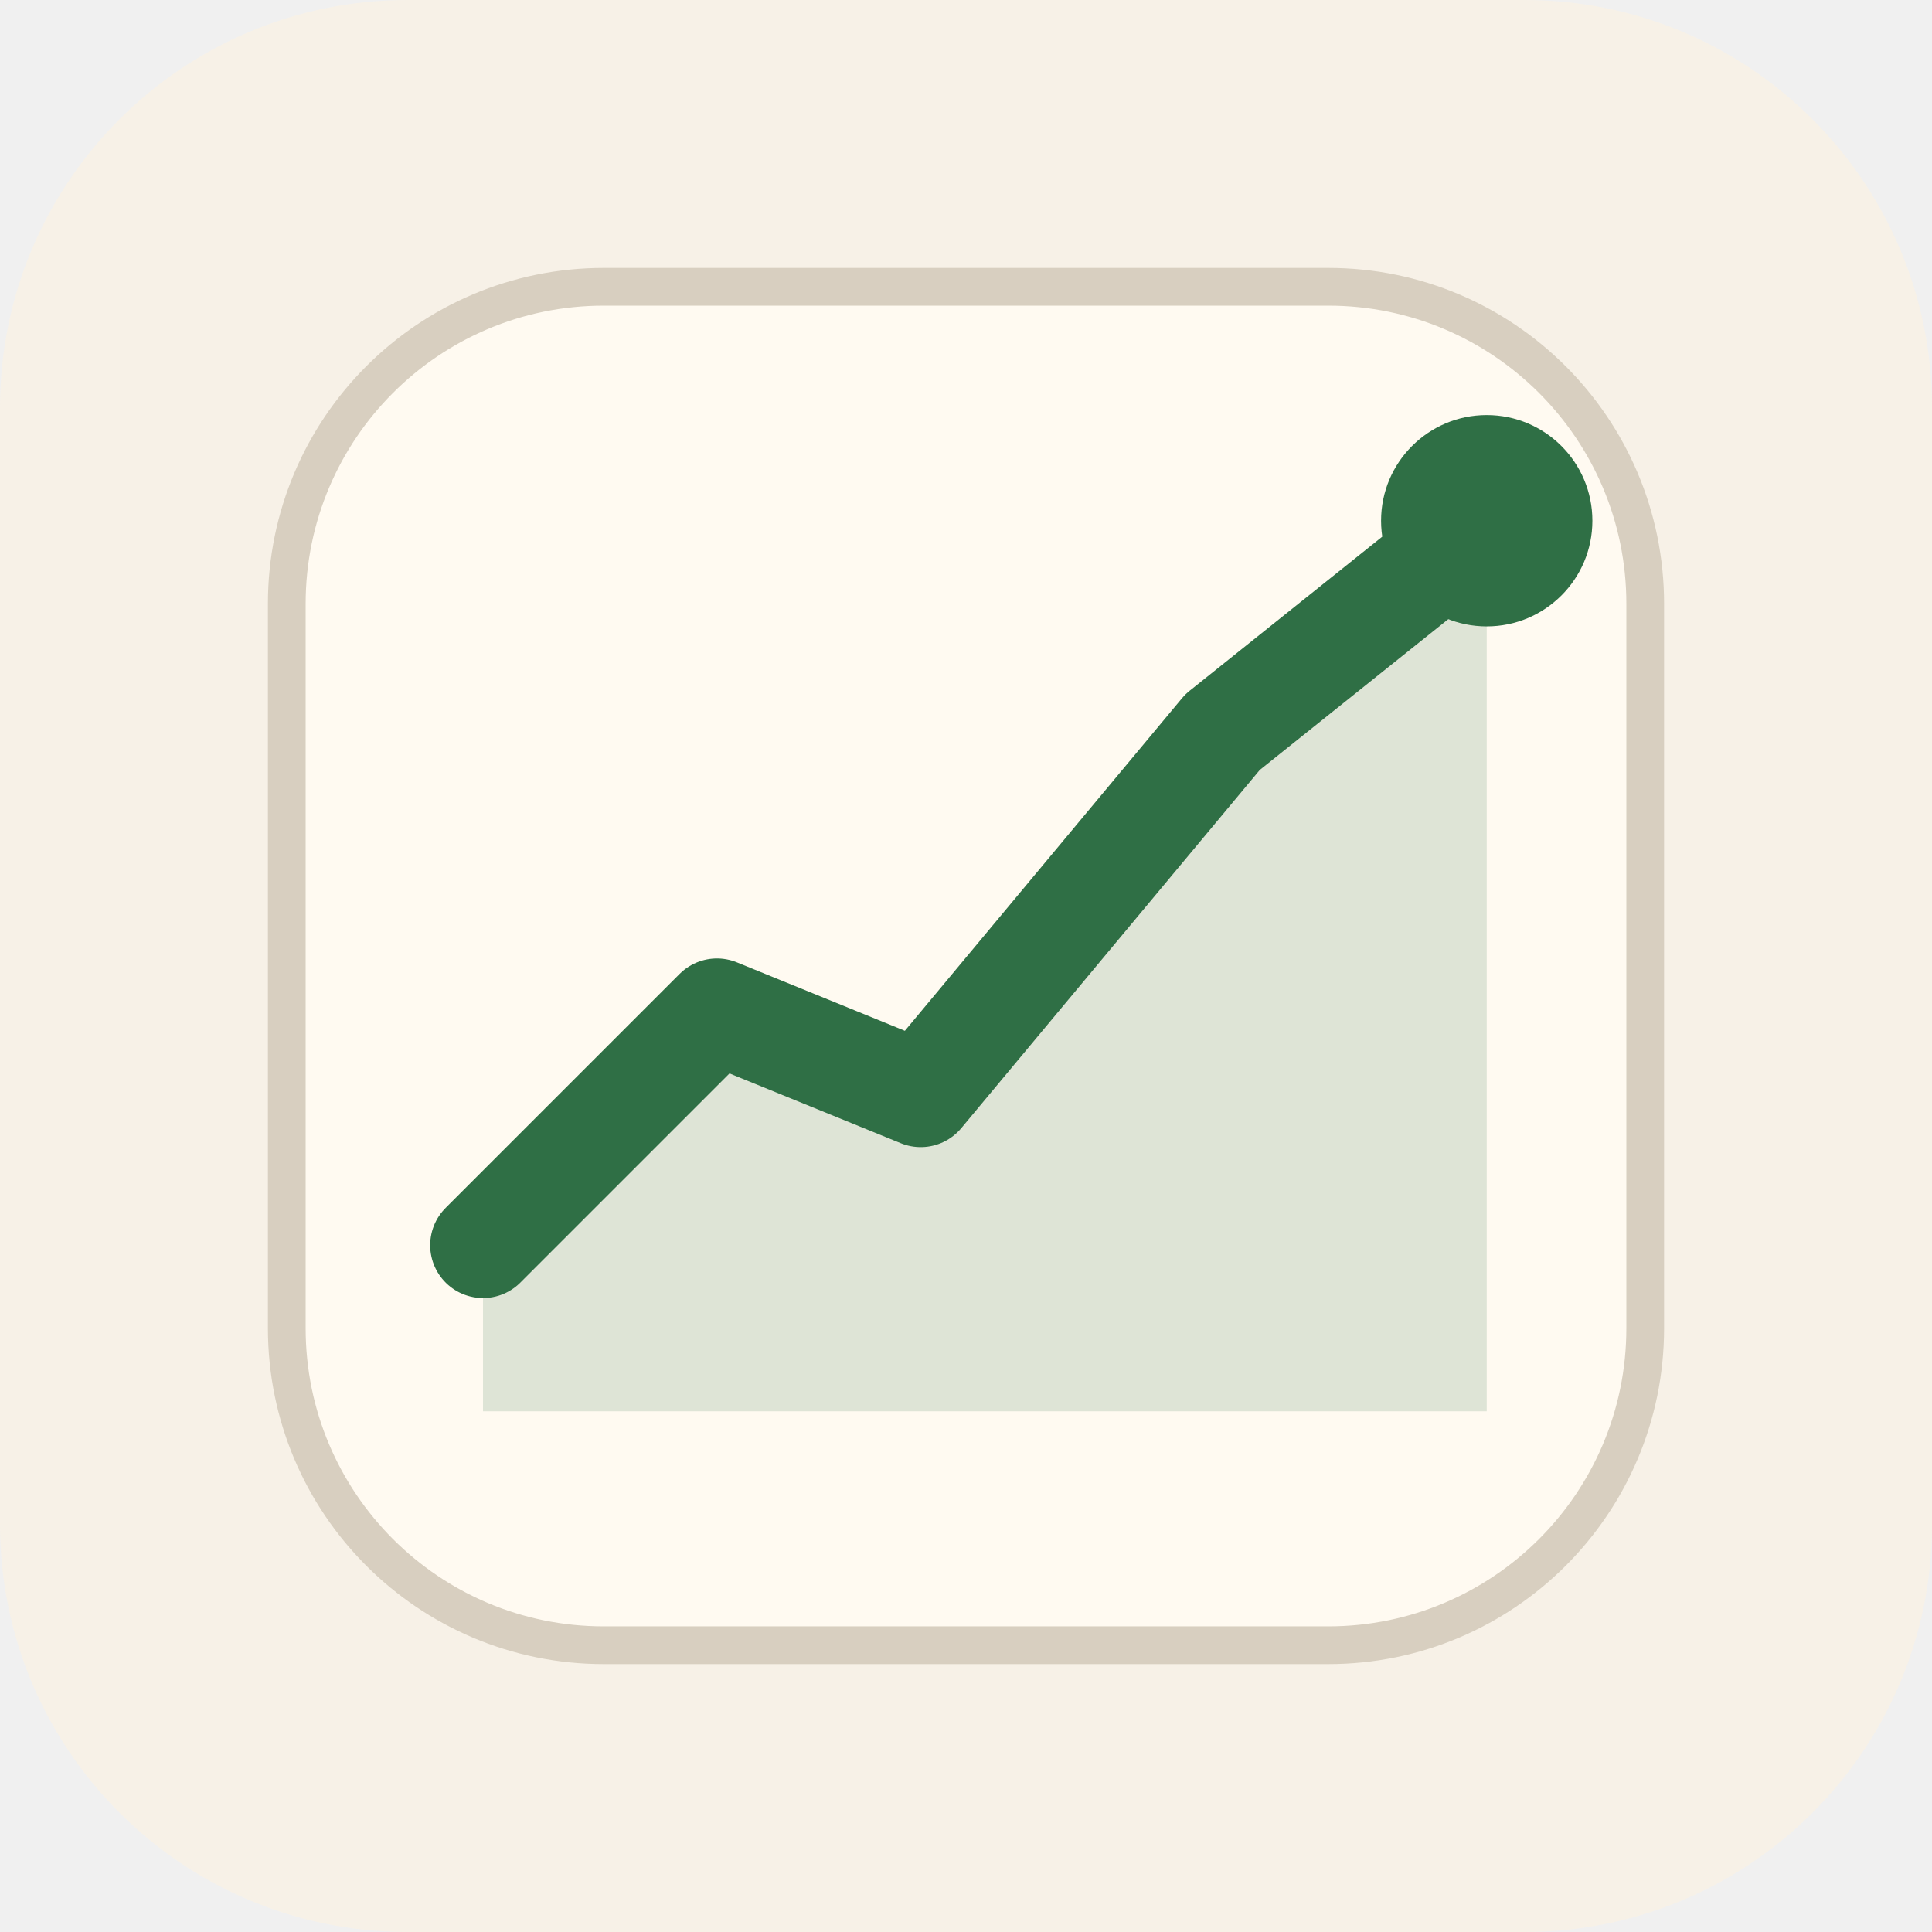
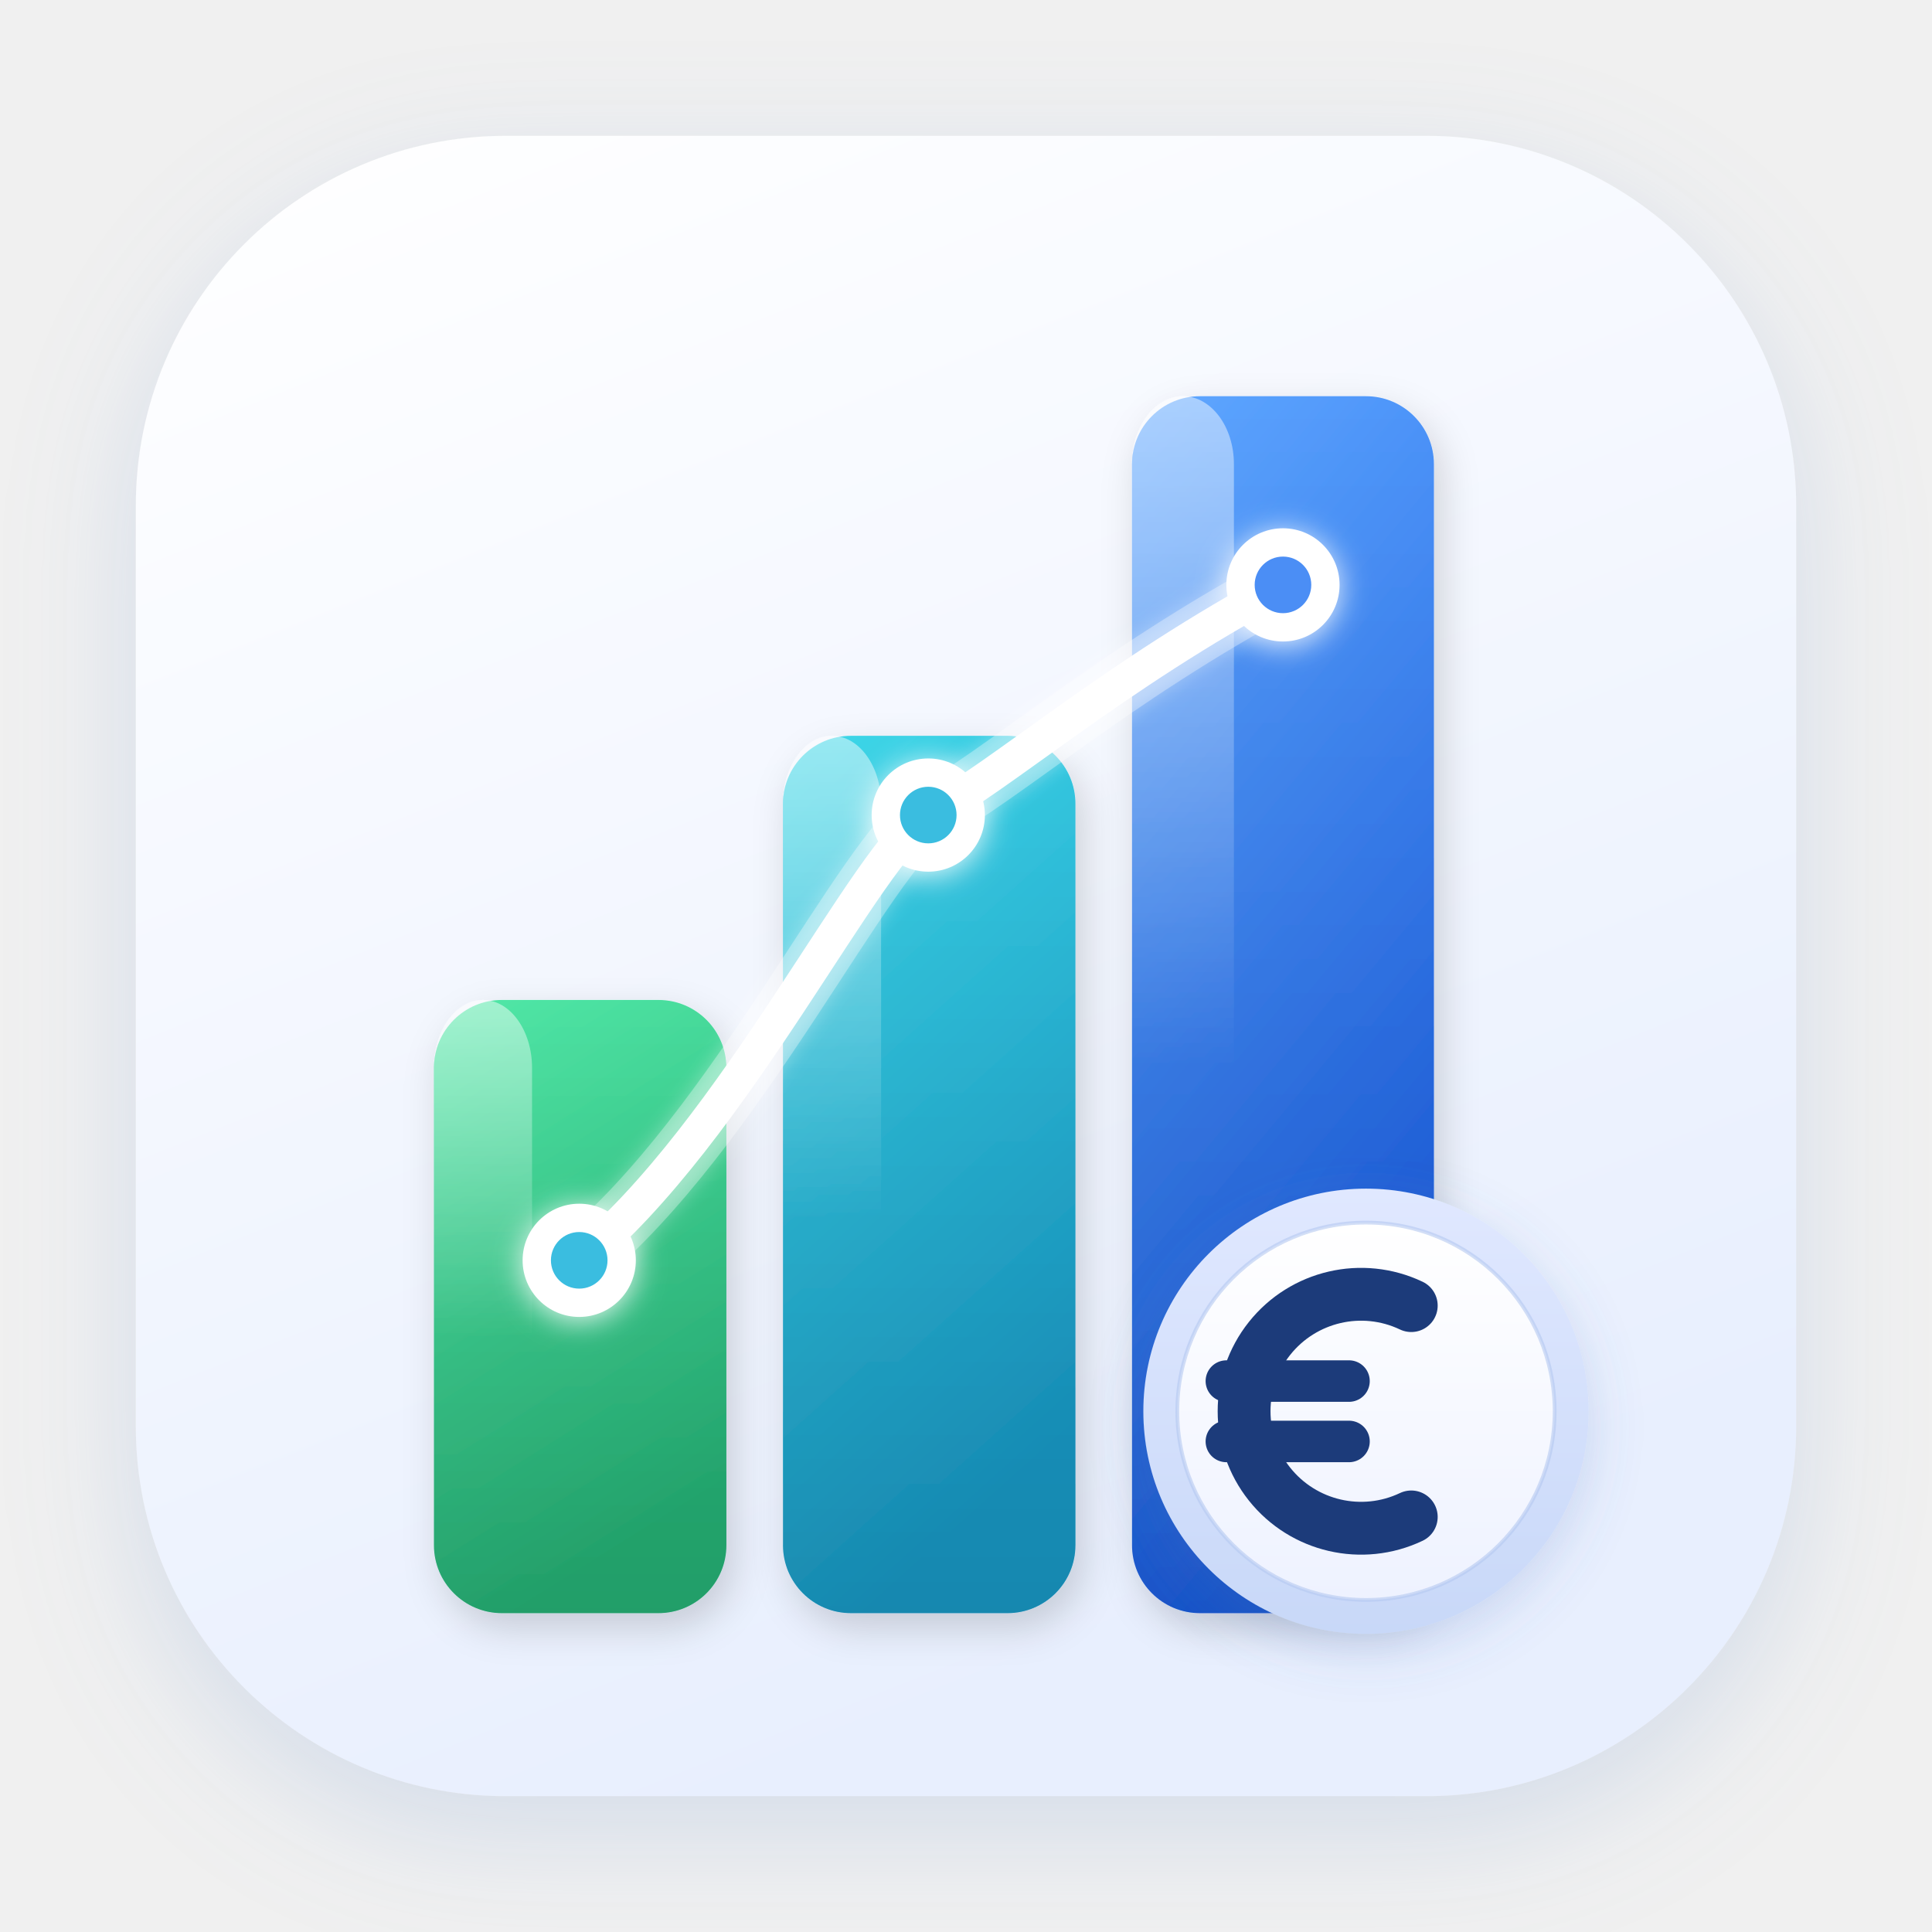
- <svg xmlns="http://www.w3.org/2000/svg" width="512" height="512" viewBox="0 0 512 512" role="img" aria-labelledby="title">
-   <rect width="512" height="512" rx="108" fill="#f7f1e7" />
-   <rect x="76" y="76" width="360" height="360" rx="84" fill="#fffaf1" stroke="#d8cfc0" stroke-width="10" />
-   <path d="M128 330 L190 268 L244 290 L324 194 L394 138 V374 H128 Z" fill="#2f6f45" opacity="0.16" />
-   <path d="M128 330 L190 268 L244 290 L324 194 L394 138" fill="none" stroke="#2f6f45" stroke-width="28" stroke-linecap="round" stroke-linejoin="round" />
-   <circle cx="394" cy="138" r="28" fill="#2f6f45" />
+ <svg xmlns="http://www.w3.org/2000/svg" width="512" height="512" viewBox="0 0 1024 1024" role="img" aria-labelledby="pwatitle">
+   <defs>
+     <linearGradient id="bg" x1="0" y1="0" x2="0.4" y2="1">
+       <stop offset="0%" stop-color="#FFFFFF" />
+       <stop offset="100%" stop-color="#E8EFFE" />
+     </linearGradient>
+     <linearGradient id="g1" x1="0" y1="0" x2="0.3" y2="1">
+       <stop offset="0%" stop-color="#52E8A8" />
+       <stop offset="100%" stop-color="#28B87A" />
+     </linearGradient>
+     <linearGradient id="g2" x1="0" y1="0" x2="0.3" y2="1">
+       <stop offset="0%" stop-color="#3ED8E8" />
+       <stop offset="100%" stop-color="#1A9ECC" />
+     </linearGradient>
+     <linearGradient id="g3" x1="0" y1="0" x2="0.3" y2="1">
+       <stop offset="0%" stop-color="#60A8FF" />
+       <stop offset="100%" stop-color="#1A5FE8" />
+     </linearGradient>
+     <linearGradient id="sh" x1="0" y1="0" x2="0" y2="1">
+       <stop offset="0%" stop-color="rgba(255,255,255,0.52)" />
+       <stop offset="55%" stop-color="rgba(255,255,255,0)" />
+     </linearGradient>
+     <linearGradient id="bsh" x1="0" y1="0" x2="0" y2="1">
+       <stop offset="0%" stop-color="rgba(0,0,0,0)" />
+       <stop offset="100%" stop-color="rgba(0,0,0,0.14)" />
+     </linearGradient>
+     <linearGradient id="coinbg" x1="0" y1="0" x2="0" y2="1">
+       <stop offset="0%" stop-color="#FFFFFF" />
+       <stop offset="100%" stop-color="#EEF2FF" />
+     </linearGradient>
+     <linearGradient id="coinring" x1="0" y1="0" x2="0" y2="1">
+       <stop offset="0%" stop-color="#E0E8FF" />
+       <stop offset="100%" stop-color="#C8D8F8" />
+     </linearGradient>
+     <filter id="cardshadow" x="-10%" y="-10%" width="120%" height="130%">
+       <feDropShadow dx="0" dy="20" stdDeviation="32" flood-color="#8AAAD8" flood-opacity="0.28" />
+     </filter>
+     <filter id="bardepth" x="-20%" y="-10%" width="150%" height="130%">
+       <feDropShadow dx="4" dy="8" stdDeviation="10" flood-color="#000" flood-opacity="0.16" />
+     </filter>
+     <filter id="coinshadow" x="-30%" y="-30%" width="160%" height="160%">
+       <feDropShadow dx="0" dy="8" stdDeviation="14" flood-color="#5577BB" flood-opacity="0.22" />
+     </filter>
+     <filter id="lineglow" x="-20%" y="-20%" width="140%" height="140%">
+       <feGaussianBlur in="SourceGraphic" stdDeviation="5" result="blur" />
+       <feMerge>
+         <feMergeNode in="blur" />
+         <feMergeNode in="SourceGraphic" />
+       </feMerge>
+     </filter>
+     <filter id="dotglow" x="-50%" y="-50%" width="200%" height="200%">
+       <feDropShadow dx="0" dy="2" stdDeviation="8" flood-color="#fff" flood-opacity="0.9" />
+     </filter>
+   </defs>
+   <rect x="72" y="72" width="880" height="880" rx="196" fill="url(#bg)" filter="url(#cardshadow)" />
+   <g filter="url(#bardepth)">
+     <rect x="230" y="530" width="155" height="325" rx="36" fill="url(#g1)" />
+     <rect x="230" y="530" width="155" height="325" rx="36" fill="url(#bsh)" />
+     <rect x="230" y="530" width="52" height="325" rx="36" fill="url(#sh)" opacity="0.9" />
+   </g>
+   <g filter="url(#bardepth)">
+     <rect x="415" y="390" width="155" height="465" rx="36" fill="url(#g2)" />
+     <rect x="415" y="390" width="155" height="465" rx="36" fill="url(#bsh)" />
+     <rect x="415" y="390" width="52" height="465" rx="36" fill="url(#sh)" opacity="0.9" />
+   </g>
+   <g filter="url(#bardepth)">
+     <rect x="600" y="210" width="160" height="645" rx="36" fill="url(#g3)" />
+     <rect x="600" y="210" width="160" height="645" rx="36" fill="url(#bsh)" />
+     <rect x="600" y="210" width="54" height="645" rx="36" fill="url(#sh)" opacity="0.9" />
+   </g>
+   <path d="M307 668 C390 600 460 450 492 432 C530 412 590 358 680 310" stroke="rgba(255,255,255,0.32)" stroke-width="32" fill="none" stroke-linecap="round" filter="url(#lineglow)" />
+   <path d="M307 668 C390 600 460 450 492 432 C530 412 590 358 680 310" stroke="white" stroke-width="18" fill="none" stroke-linecap="round" />
+   <circle cx="307" cy="668" r="30" fill="white" filter="url(#dotglow)" />
+   <circle cx="307" cy="668" r="15" fill="#3ABDE0" />
+   <circle cx="492" cy="432" r="30" fill="white" filter="url(#dotglow)" />
+   <circle cx="492" cy="432" r="15" fill="#3ABDE0" />
+   <circle cx="680" cy="310" r="30" fill="white" filter="url(#dotglow)" />
+   <circle cx="680" cy="310" r="15" fill="#4B8EF5" />
+   <g filter="url(#coinshadow)">
+     <circle cx="724" cy="748" r="118" fill="url(#coinring)" />
+     <circle cx="724" cy="748" r="100" fill="url(#coinbg)" />
+     <circle cx="724" cy="748" r="100" fill="none" stroke="rgba(180,200,240,0.6)" stroke-width="2" />
+     <path d="M748 692 A62 62 0 1 0 748 804" fill="none" stroke="#1B3A7A" stroke-width="28" stroke-linecap="round" />
+     <line x1="650" y1="732" x2="715" y2="732" stroke="#1B3A7A" stroke-width="22" stroke-linecap="round" />
+     <line x1="650" y1="764" x2="715" y2="764" stroke="#1B3A7A" stroke-width="22" stroke-linecap="round" />
+   </g>
</svg>
